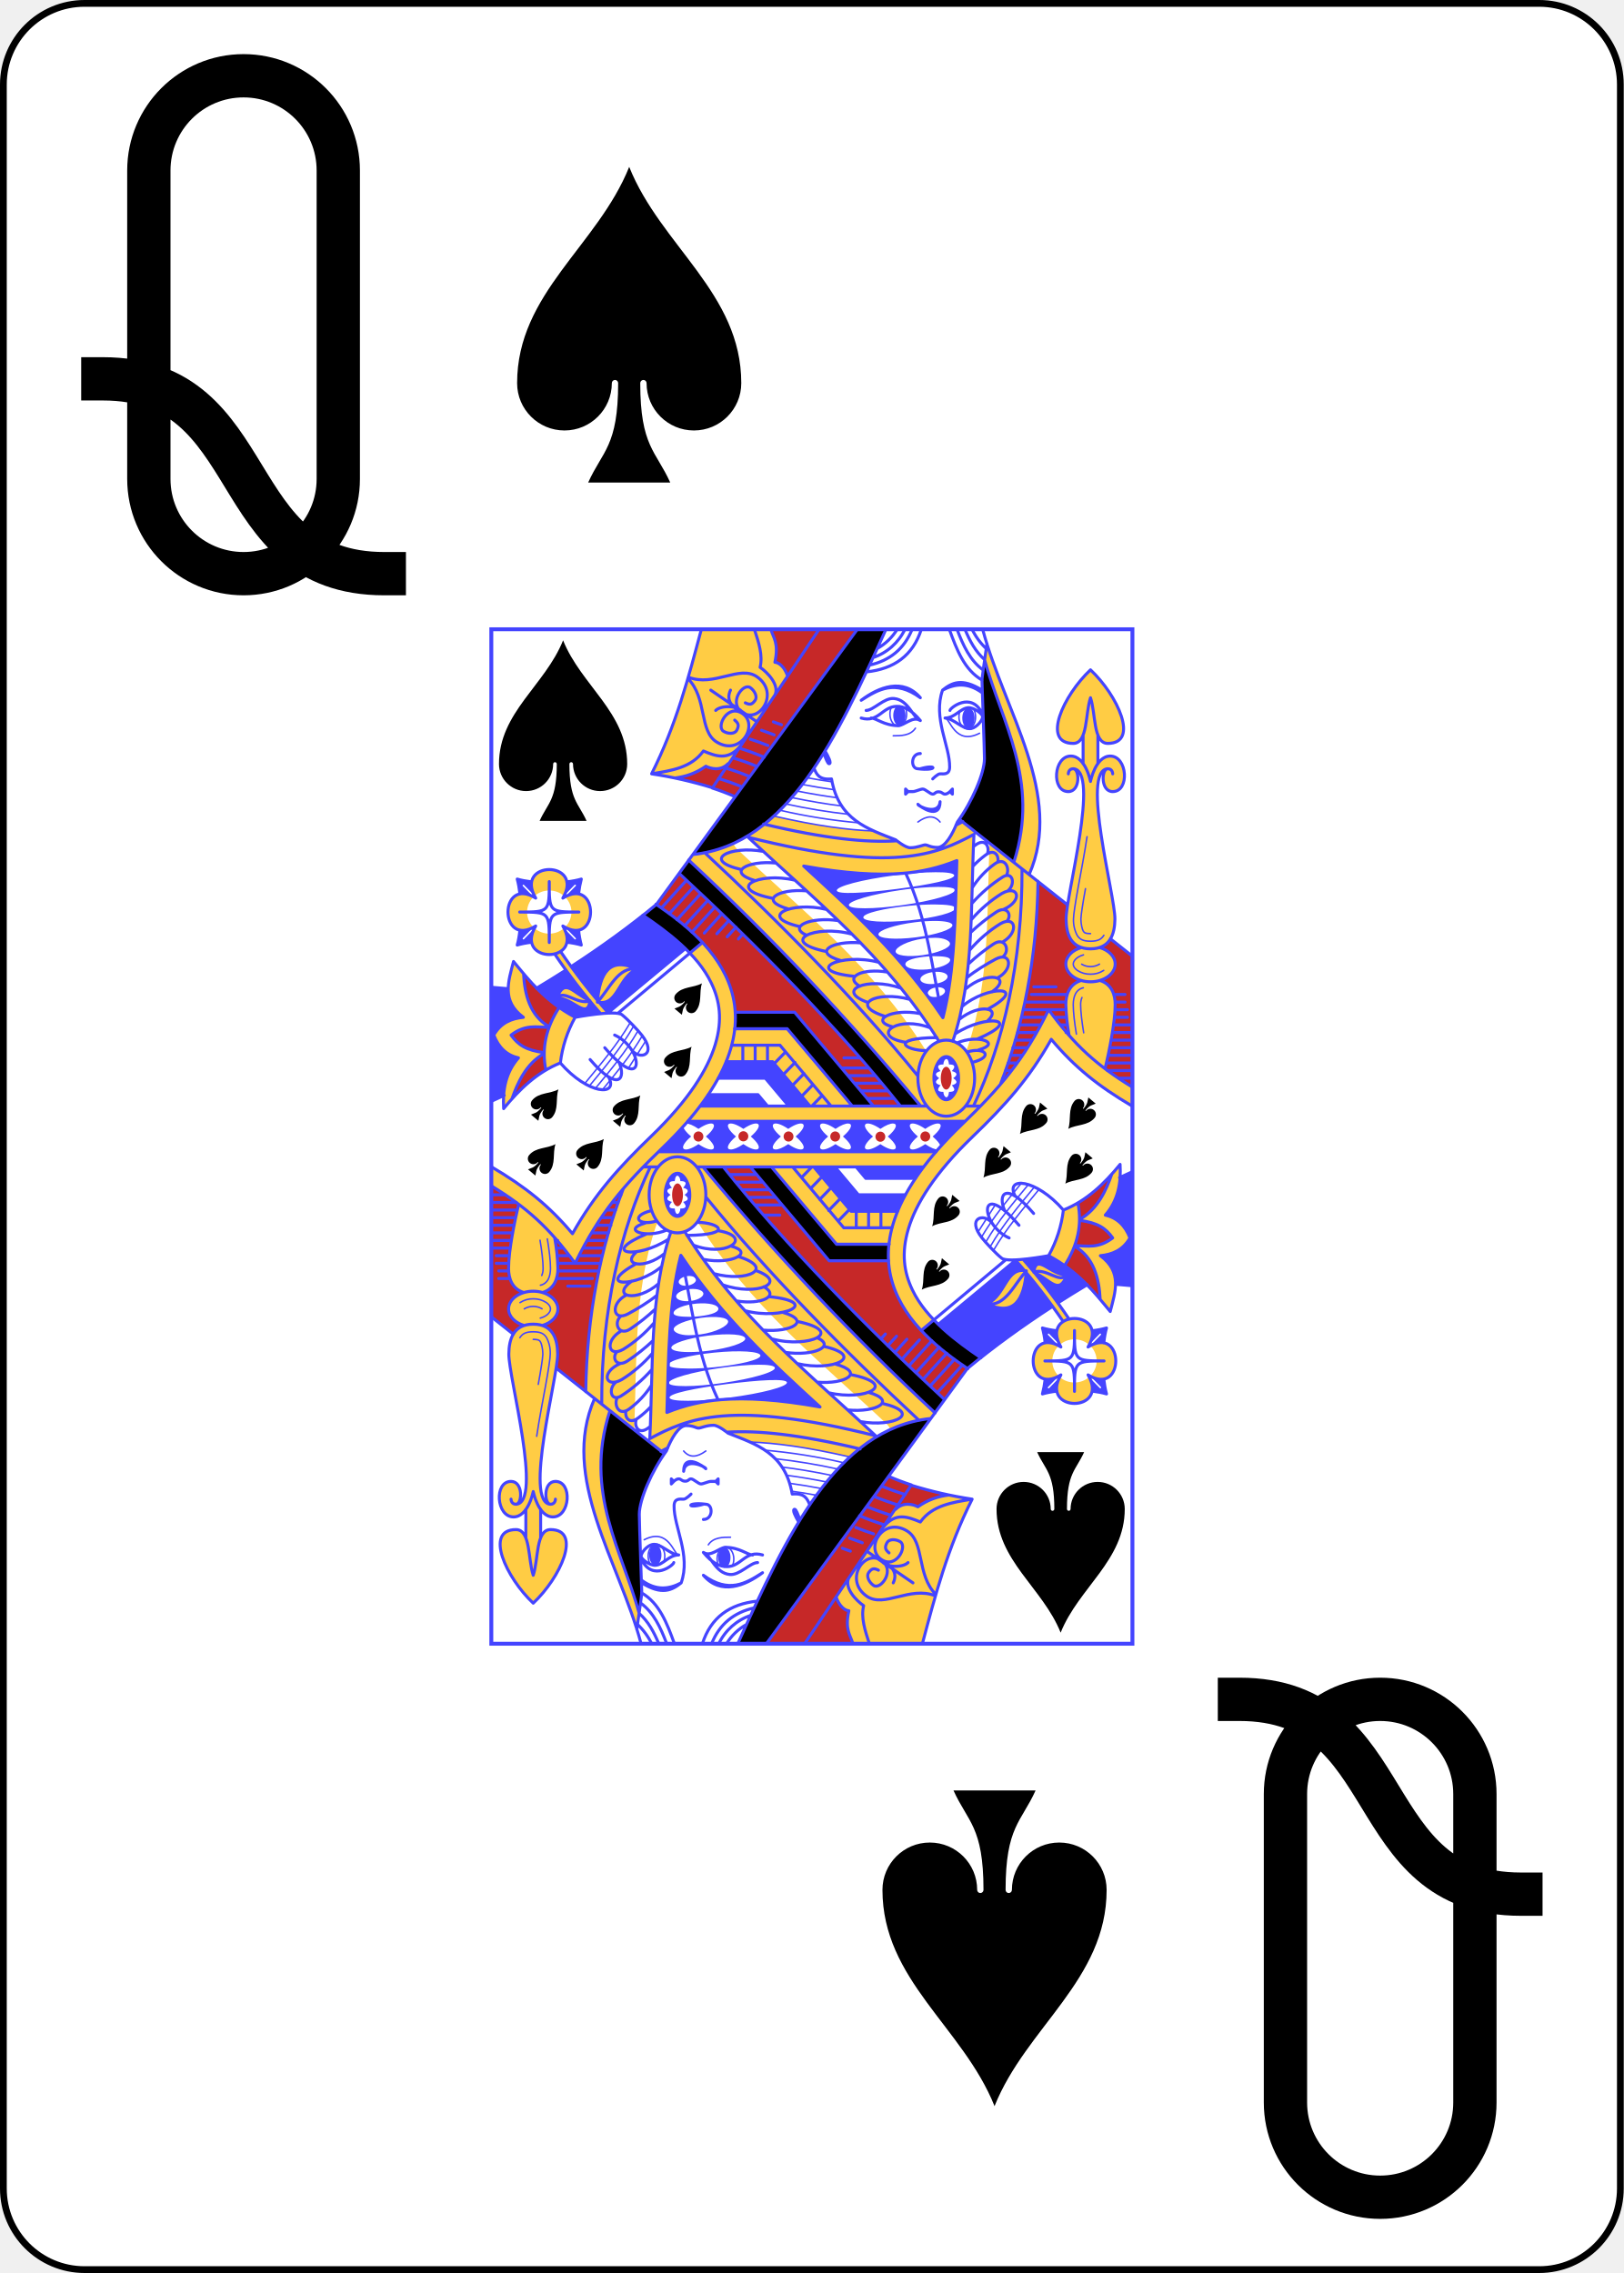
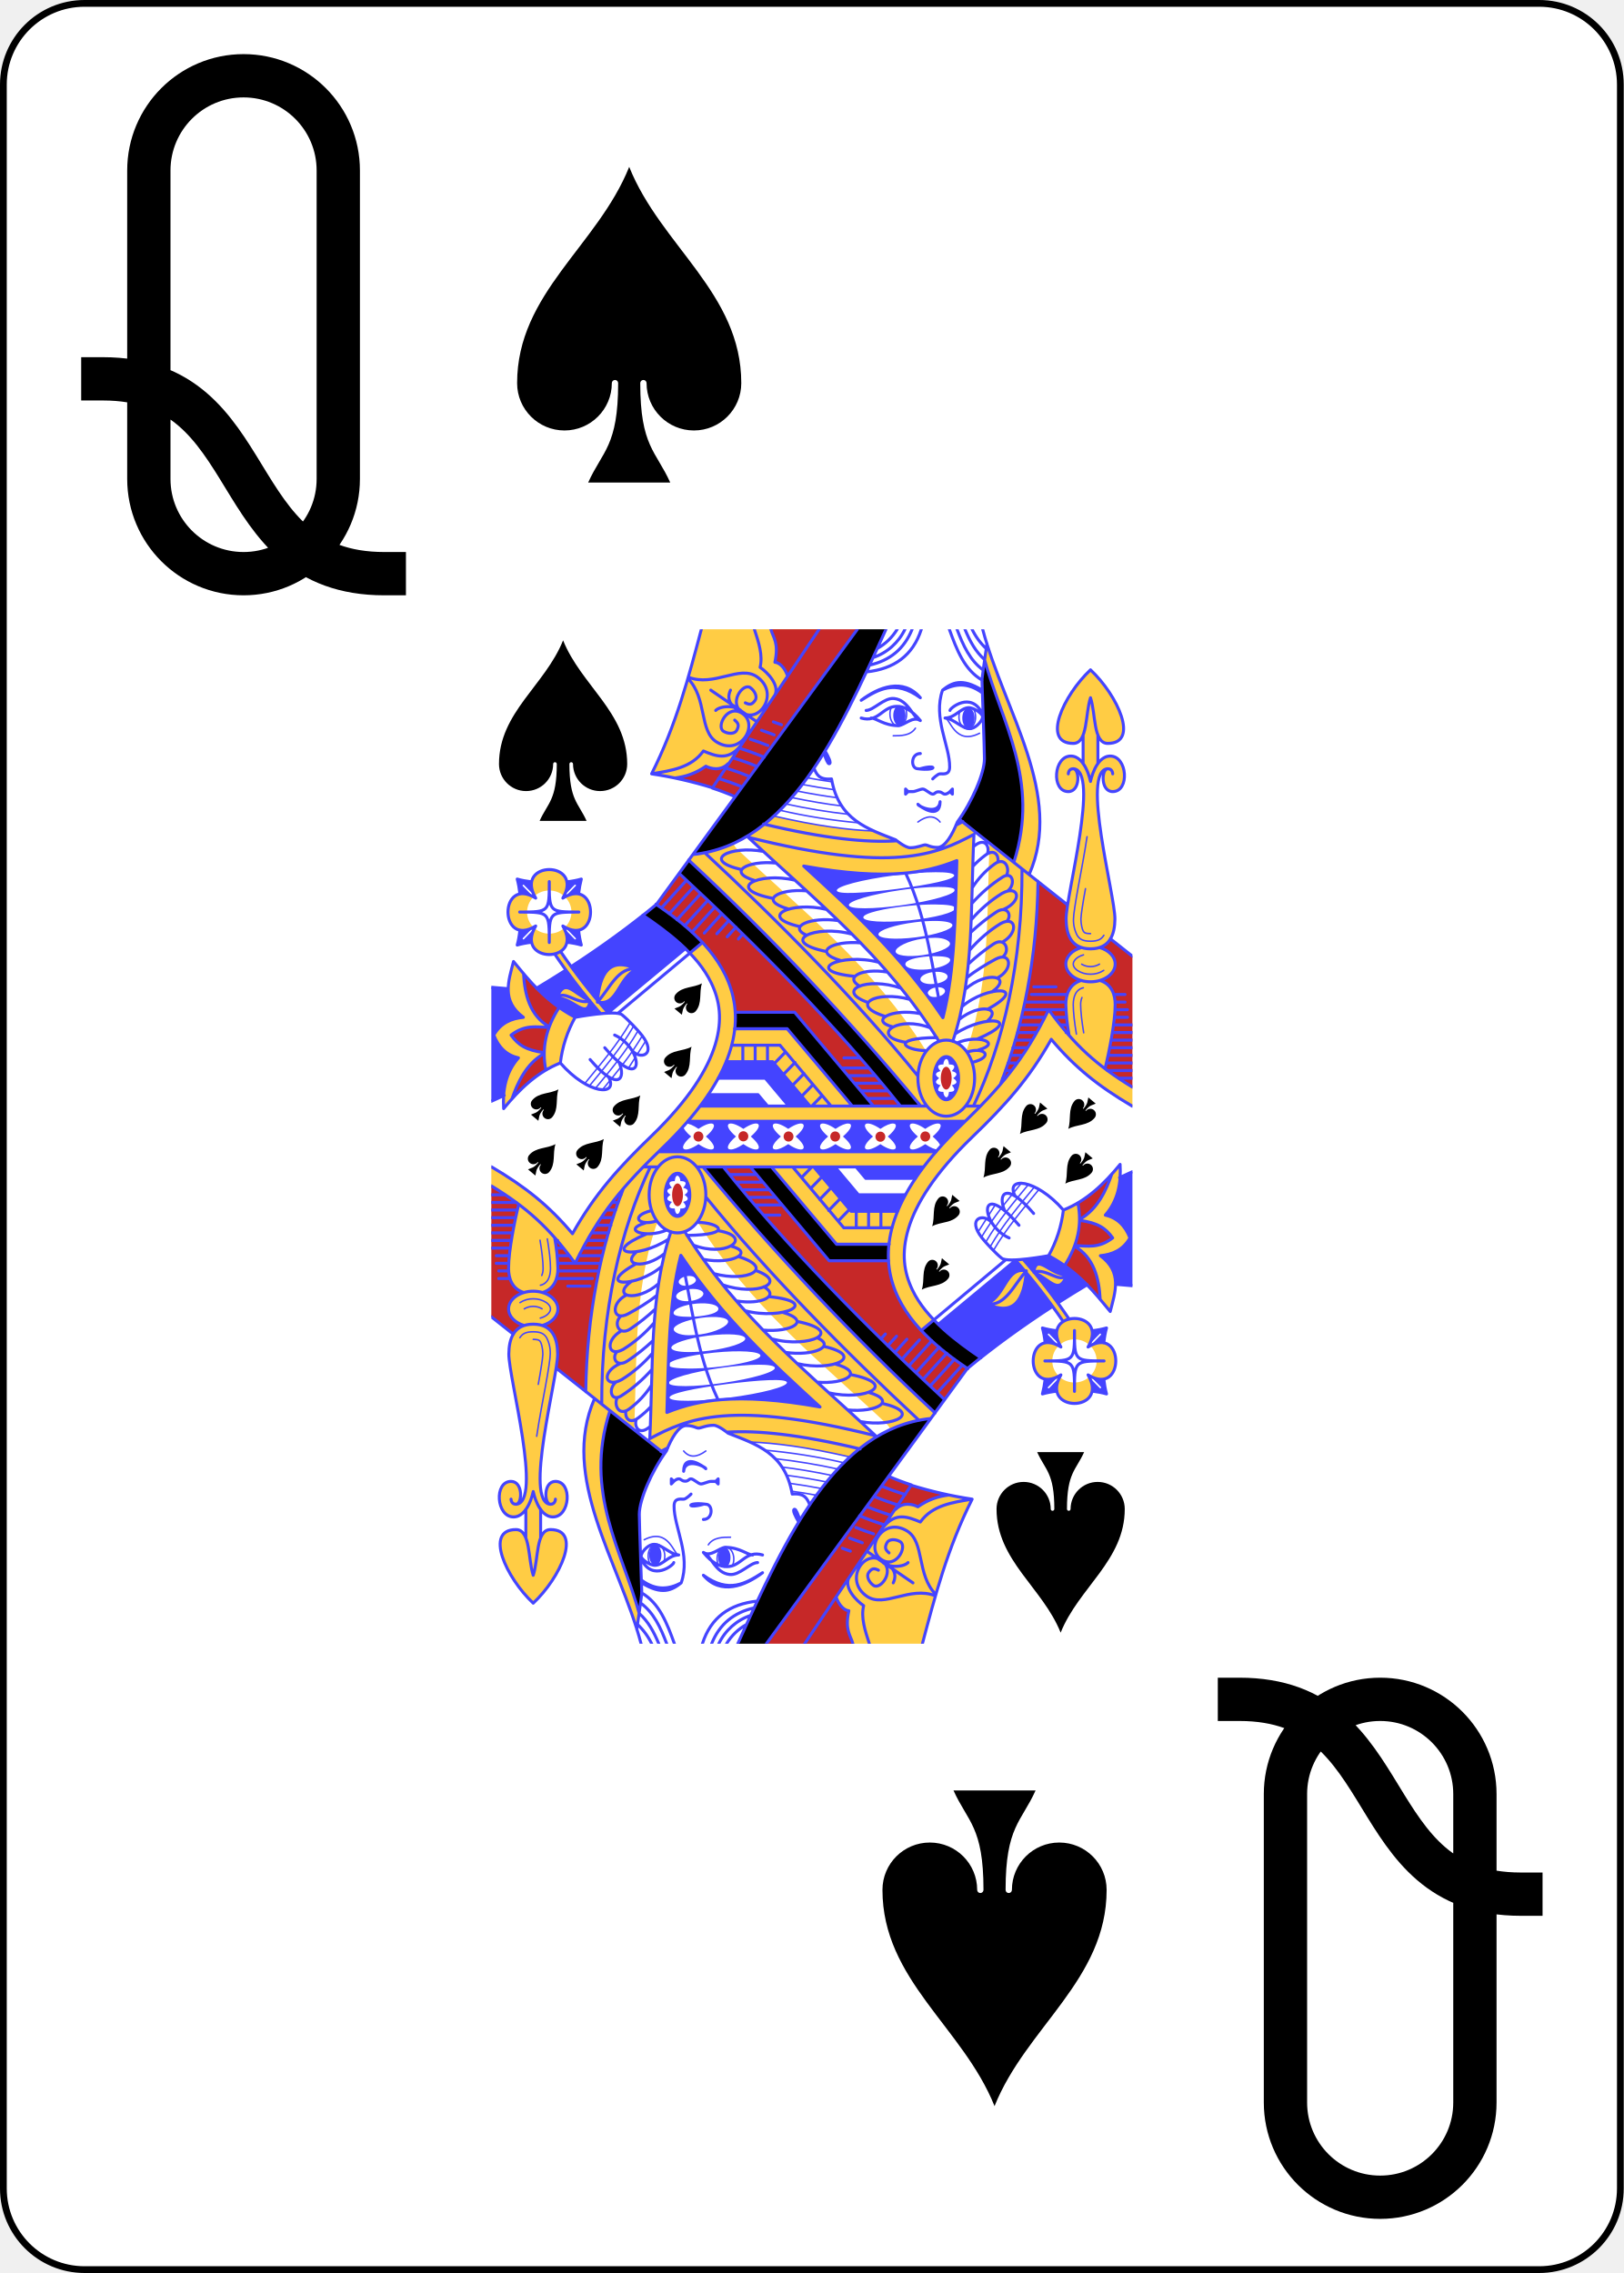
<svg xmlns="http://www.w3.org/2000/svg" xmlns:xlink="http://www.w3.org/1999/xlink" width="240" height="336" class="card" preserveAspectRatio="none" viewBox="-120 -168 240 336">
-   <defs>
-     <path id="i" d="M-82.4-130.4H82.4v260.8H-82.4z" />
-   </defs>
  <symbol id="h" preserveAspectRatio="xMinYMid" viewBox="-500 -500 1000 1000">
    <path fill="none" stroke="#000" stroke-linecap="square" stroke-miterlimit="1.5" stroke-width="80" d="M-260 100c300 0 220 360 520 360M-175 0v-285a175 175 0 0 1 350 0v570a175 175 0 0 1-350 0Z" />
  </symbol>
  <symbol id="a" preserveAspectRatio="xMinYMid" viewBox="-600 -600 1200 1200">
    <path d="M0-500c100 250 355 400 355 685a150 150 0 0 1-300 0 10 10 0 0 0-20 0c0 200 50 215 95 315h-260c45-100 95-115 95-315a10 10 0 0 0-20 0 150 150 0 0 1-300 0c0-285 255-435 355-685" />
  </symbol>
  <symbol id="b" preserveAspectRatio="none" viewBox="0 0 1300 2000">
    <path fill="#FC4" d="M664.6 0 448.1 312.3A861 861 0 0 0 325 285c50.1-96.8 75.1-190.8 100.9-285Zm339.9 27.3c49.2 153.7 152.7 308.2 86.2 455.8l17.5 13.4c-1.8 151.1-30.1 286.6-74.6 398.6a887 887 0 0 1-72.8 74.8l-562.3.1.4-.5.4-.4a795 795 0 0 1-52.3 53.5c-77.1 72.2-127 127.4-177 227.4-53-70.6-98.2-110.1-170-152.8v-37.6c68.6 39.3 117 76.7 164.6 132 44.9-77.9 93.9-130.6 160.2-192.7 76-71.2 114.2-131.6 129.3-180.4s9-86.6-8-121c-28.2-57.7-91.4-102.4-139-133.9l26.8-21.5c69.6 46 172.9 123.6 160 244.4l106.2 1L732 939.9h138.6A5129 5129 0 0 0 400.8 455l9.6-11a265 265 0 0 0 80.5-21.4q2.6 6.3 8 11.2c136 124.5 275.6 231.3 381.3 395.5l27.3-17.6C798.3 642.1 655.5 533.1 520.8 410l-17.5 6.9q26.6-13.6 50.3-32.5c124.7 29 208.2 36.5 267.2 32 0 0 19.3 14.6 29.3 14.6 15 0 25.6-5.6 30.6-5.6s10 5 25 5 30-25 40-50l4.3-5.8 39.2 30.2-10.5-.5c-7.2 138.4 1.2 281.2-43 408.1L963 830q2-3.3 3.2-7c45.5-130.2 38.4-270.3 44.1-401.9l69.7 53.8-20.2-16.6c53-160.4-25.4-275.4-60-399.3ZM1215 80c55 50 100 145 35 145-9.3 0-15.2-5.7-19.6-15.6v54.8c6.5-8.4 14.4-14.2 24.6-14.2 35 0 40 70 5 70-24.5 0-23-43-10.8-45-53.5 5.2 15.8 250.2 15.3 296.3-.3 24.4-6.6 48.7-31.5 56.2 18.8 5 32 17.7 32 32.5 0 14.3-12.3 26.6-30.4 32.3 23.7 7.3 30.4 28.4 30.4 47.7 0 36.2-13.1 96.1-20.5 126.3a470 470 0 0 1-73.3-66 429 429 0 0 1-6.2-60.3c0-19.4 6.8-40.7 30.8-48a50 50 0 0 1-30.8-32c0-14.8 13.2-27.5 30.8-32.9-24-8.7-30-32.2-30.3-55.8-.5-46 68.8-291.1 15.3-296.2 12.2 1.8 13.7 44.9-10.8 44.9-35 0-30-70 5-70 10.8 0 19 6.5 25 15l-.3-55.7c-4.2 9.7-10.1 15.7-19.7 15.7-65 0-20-95 35-145M573.5 367.8c86.6 19.9 151.8 28.2 200.8 29.3 14.2 6.3 30.1 11.9 45.8 19-59 4.4-142.6-3-267.2-32.1q11.5-8 20.6-16.2M944 456.1a372 372 0 0 1-110 25.2c-51.3 4-115.6.5-200.6-14.4C732 554 831.8 644.3 915.8 765.7c25-94.8 24.7-201 28.2-309.6m-826.5 17.6c24 0 48 17.4 29.9 52a42.5 45 90 0 0-29.9-10.7 42.5 45 90 0 0-29.9 10.8c-18.2-34.7 5.9-52 29.9-52m54.7 47.5c45.2.8 37.6 97.8-22.8 66.2a42.5 45 90 0 0 13.1-29.9 42.5 45 90 0 0-13.1-30 48 48 0 0 1 22.8-6.3m-109.4 0a49 49 0 0 1 22.8 6.4 42.5 45 90 0 0-13.1 29.9 42.5 45 90 0 0 13.1 30c-60.4 31.5-68-65.5-22.8-66.3m24.8 68a42.5 45 90 0 0 29.9 10.8 42.5 45 90 0 0 29.9-10.8c12 22.9 5.6 38.2-7 46 23.7 34.5 49 66 75 96.2 5.4-55.7 26.1-86 79.6-61.4-37.2 16.1-38.6 70.3-76 65.7l17.7 20.1-15.2 1.9-21.6-24.9c-5.2 39.1-35-7.5-67.2-5.5 16.5-41.7 32-10.5 66.5 4.7a1078 1078 0 0 1-70.8-92c-26.6 6.1-61.7-10.8-40.8-50.8M45 655c33 38.7 63.9 78 125 110a239 239 0 0 0-30 90c-47.2 18.3-82.9 51.8-115 90-2.3-37 4.3-71.4 30-100q-35-7.5-50-45c14.5-24.4 36-32.7 60-35-44.9-32.2-30.3-71.3-20-110m443.1 162.8c-10.8 41.7-35.3 88-78.6 139.4q7.5-8.7 14.2-17.2l286.5-.1-64.6-.5-75.2-86.9-93.9-.3a264 264 0 0 0 11.6-34.4m434.4 24.7c-4.4 0-9.3 2-14.9 9.2a56 56 0 0 0-10.1 33.3c0 14 4.6 26 10.1 33.3s10.5 9.2 14.9 9.2 9.3-2 14.9-9.2a56 56 0 0 0 10.1-33.3c0-14-4.6-26-10.1-33.3s-10.5-9.2-14.9-9.2" />
  </symbol>
  <symbol id="c" preserveAspectRatio="none" viewBox="0 0 1300 2000">
    <path fill="#c62828" d="M742.5 0 494 330.5 449 312 664.6 0Zm-78 0-63.8 90.8C590 65 575 65 575 65c8.5-38.2-3.3-47.9-8.2-65ZM480 265l-31.9 47.3a823 823 0 0 0-75.8-19c20-2.6 42.2-8.6 62.7-23.3 10 5 30 10 45-5m-99.1 216.3C535.9 621 704.4 787 829.6 940H775L615 755H494.6v-.4c-6.3-102.8-97.5-170.7-160.4-212.2zm727.4 15.5 59.9 46.4.4.3c-2 12-3.2 21.7-3 27.8.2 23.6 6.1 47.1 30.2 55.8-17.6 5.4-30.8 18-30.8 32.9a50 50 0 0 0 30.8 32c-24 7.3-30.8 28.6-30.8 48 0 16.9 2.9 39 6.2 60.2l5.8 6.4a670 670 0 0 1-47-56.6 645 645 0 0 1-96.9 145.7c45-112.6 73.3-248 75.2-398.9m147.2 113.6 44.5 34.2v258.2a605 605 0 0 1-55.5-36.5c7.4-30.2 20.5-90 20.5-126.3 0-19.3-6.7-40.4-30.4-47.7 18.1-5.7 30.4-18 30.4-32.3 0-14.8-13.2-27.5-32-32.5a38 38 0 0 0 22.5-17.1M65.4 679.2l1 1c20.1 23 42 45.7 71.8 65.7-27 39.4-36.6 80.4-27.7 123.2a301 301 0 0 0-67.9 55.8c10.1-29 27-68 64.6-89.4-37-5.8-52.6-16-67.2-35.5 28.6-21.2 50.5-16 77.3-15.7-39.1-21.9-50-64.8-52-105.1m1129 145 2.3 2.3zm-271.9 38.3a11 22.5 0 0 1 11 22.5 11 22.5 0 0 1-11 22.5 11 22.5 0 0 1-11-22.5 11 22.5 0 0 1 11-22.5M697.3 990a10 10 0 0 1 10 10 10 10 0 0 1-10 10 10 10 0 0 1-10-10 10 10 0 0 1 10-10m182.7 0a10 10 0 0 1 10 10 10 10 0 0 1-10 10 10 10 0 0 1-10-10 10 10 0 0 1 10-10m-91.1.4a10 10 0 0 1 10 10 10 10 0 0 1-10 10 10 10 0 0 1-10-10 10 10 0 0 1 10-10" />
  </symbol>
  <symbol id="d" preserveAspectRatio="none" viewBox="0 0 1300 2000">
    <path fill="#44F" d="M827.5 150a12.5 20 0 0 1 12.5 20 12.5 20 0 0 1-12.5 20 12.5 20 0 0 1-12.5-20 12.5 20 0 0 1 12.5-20m140 5a12.5 20 0 0 1 12.5 20 12.5 20 0 0 1-12.5 20 12.5 20 0 0 1-12.5-20 12.5 20 0 0 1 12.5-20M944 456.1c-3.5 108.6-3.2 214.8-28.2 309.6C831.8 644.3 732 554 633.4 467c85 14.9 149.3 18.5 200.6 14.4A372 372 0 0 0 944 456m-43 23c-22.5 0-52.4 2.3-83.4 6.2-65.8 8.3-118.2 21.7-117 29.9 1 8.2 56.2 5 122-3.2 65.7-8.3 117.1-18.6 116-26.8-.5-4-14-6.3-37.5-6.1m-718.5 13.4q-3.6 12.7-5.5 28.8v.4c-7.4-1.4-16.4 0-27.2 5.6l21.3-21.2a1.5 1.5 0 0 0-1-2.6 2 2 0 0 0-1.2.4l-21.2 21.3a43 43 0 0 0 5.6-27.2 187 187 0 0 0 29.2-5.5m-130 0q12.8 3.6 29 5.5h.2a43 43 0 0 0 5.6 27.2L66.1 504l-1-.4a1.5 1.5 0 0 0-1.2 2.6l21.3 21.2a43 43 0 0 0-27.2-5.6v-.2q-1.8-16-5.5-29m853.6 15.3c-20.4 0-47.4 2.3-75.4 6.2C771.3 522.4 724 535.8 725 544s50 8.1 109.3-.2C893.7 535.6 941 522.2 940 514c-.5-4-12.7-6.2-33.9-6.1m-7.7 34.6c-15 0-32.6.9-50.5 2.6-51.5 5-94 14.8-93.6 23 .3 8.3 42.3 10.9 93.8 5.8 51.5-5 93-15.8 92.6-24-.2-5.1-15.5-7.2-42.3-7.4m-590.8 21.1a688 688 0 0 1 85.8 65.9L236.7 755.8q-8.9-9.9-17.6-20.1c37.3 4.6 38.7-49.6 75.9-65.7-53.5-24.5-74.2 5.7-79.7 61.4a1213 1213 0 0 1-53.4-66.2 1834 1834 0 0 0 145.7-101.7m-92.3 167.9 3.8 4.3-4.1-.7zm21.4 24.4-1.3 1A615 615 0 0 0 170 765a315 315 0 0 1-78-57.4q29.8-17.4 59.1-35.7 23.5 31.3 48.1 60c-34.4-15-50-46.3-66.5-4.6 32.2-2 62 44.6 67.2 5.5l21.6 24.9zM900.1 575a328 328 0 0 0-40.6 2.6c-41.4 5-74.8 15.8-74.5 24 .3 8.3 34 10.9 75.5 5.8 41.4-5 74.8-15.8 74.5-24-.2-5.1-13.3-8.3-34.9-8.4M85.2 587.7 64 608.9a1.5 1.5 0 1 0 2.2 2.2l21.2-21.3a43 43 0 0 0-5.6 27.2h-.3a193 193 0 0 0-28.9 5.5 187 187 0 0 0 5.5-29.2 43 43 0 0 0 27.2-5.6m64.6 0a43 43 0 0 0 27.2 5.6q1.8 16.3 5.5 29.2a187 187 0 0 0-29.2-5.5 43 43 0 0 0-5.6-27.2l21.2 21.3a1.5 1.5 0 1 0 2.2-2.2zM900 608.2q-11.7 0-25 1.8c-30.5 4.1-55.2 16.7-55.2 25s24.6 11.6 55.1 7.4 55.3-14.2 55.3-22.4c0-5.6-11.6-11.7-30.2-11.8m-2.9 36.3q-6 0-12.1.5c-25 2.1-44.8 7-45.4 15s19.1 12.7 44.2 10.6c25.1-2.2 46-10.3 46.6-18.3.5-6.4-13.8-7.7-33.3-7.8m6.4 30.8-4.7.2c-15.2 1.1-28.1 7.4-28.8 14s11.2 11 26.4 9.8c15.3-1.1 28.2-7.4 28.8-14 .6-5.8-8.6-10-21.7-10m2.7 30.5-3 .1c-9.6 1-17.8 5.9-18.2 11.1-.4 5.3 7 8.8 16.7 7.9s17.9-6 18.3-11.2c.3-4.6-5.5-8-13.8-8M0 705.8l34.3 2.9C34 728.7 41 747.8 65 765c-24 2.3-45.5 10.6-60 35q15 37.5 50 45a119 119 0 0 0-30 74.5l-25 11zM167.3 770l-.7 1.4zm-3 6q-.2.1-.3.4zm-2.8 5.4-.6 1.4zm-2.4 5.3-.5 1.2zm-2.6 6-.6 1.5zm-2 5.1-.7 1.5zM152 804l-.6 1.6zm-1.7 5-.7 1.8zm-2 6.2-.6 1.9zm774.1 27.3c4.4 0 9.3 2 14.9 9.2a56 56 0 0 1 10.1 33.3c0 14-4.6 26-10.1 33.3s-10.5 9.2-14.9 9.2-9.3-2-14.9-9.2a56 56 0 0 1-10.1-33.3c0-14 4.6-26 10.1-33.3s10.5-9.2 14.9-9.2m.3 4.8c-3 0-6 5-6 10.7-11-.1-14.7 3.3-5.7 13-13.6 3.7-10.6 8.7-2.8 14-7.8 5.3-10.8 10.3 2.8 14-9 9.7-5.2 13.1 5.7 13 0 10 9.5 18 11.4 0 11 .1 14.7-3.3 5.7-13 13.6-3.7 10.6-8.7 2.8-14 7.8-5.3 10.8-10.3-2.8-14 9-9.7 5.2-13.1-5.7-13-.9-7.9-3.1-10.8-5.4-10.7m-352.4 5.2 75.2 87-43-.1-47-54.4H460l15-32.5zm-29.7 65 19.2 22.2-136.1.3 16.2-22.5Zm104.1 52.4 315.8.2-7.6 7.3a796 796 0 0 0-41.9 42.1c-1-4.4-6-11.1-16.1-19.5 30-25 15-35-15-15-30-20-45-10-15 15-30 25-15 35 15 15 11 7.4 20 10.7 25.6 10.6l-4 4.4-256.4-.1zm170 4.5c-5.4-.2-14.5 3.1-25.8 10.6-30-20-45-10-15 15-30 25-15 35 15 15 30 20 45 10 15-15 18.8-15.6 20-25.4 10.8-25.6m-91 0c-5.4-.2-14.5 3.1-25.8 10.6-30-20-45-10-15 15-30 25-15 35 15 15 30 20 45 10 15-15 18.8-15.6 20-25.4 10.8-25.6" />
  </symbol>
  <symbol id="e" preserveAspectRatio="none" viewBox="0 0 1300 2000">
    <path d="M800.3 0C701.2 212.4 601.5 423.8 409 444.2L742.5 0Zm199.8 59.9c34.4 123 112.8 238 59.8 398.4l-109.8-85.4c27.7-39.3 49.9-90.6 49.9-117.9 0-20-5-150-5-155 0-2 2.4-19.3 5.1-40.1m-600 395a5236 5236 0 0 1 470.4 484.6l-40.9.5C704.4 787 536 621 381 481.4Zm-65.8 87.4c28.9 19.2 64.1 44.1 94 75.5l-25.6 20a616 616 0 0 0-95.6-74q14-10.2 27.2-21.5M615 755l159.9 184.9-44.9.1-129.9-152.5H493.3L495 755Z" />
  </symbol>
  <symbol id="f" preserveAspectRatio="none" viewBox="0 0 1300 2000">
    <path fill="none" stroke="#44F" stroke-linecap="round" stroke-linejoin="round" stroke-width="6" d="M865 885a57.5 75 0 0 0 57.5 75 57.5 75 0 0 0 57.5-75 57.5 75 0 0 0-57.5-75 57.5 75 0 0 0-57.5 75m18 55H424m567.7 0H963m-2.5 30h-562m769.7-426.8L949 374.6m351 270-44.8-34.5m-1093.4 55c60.2-38 118-78.5 172.9-122.6M91.4 707.9a2389 2389 0 0 0 60-36.1M742.3 0 334.7 542.6M.3 1059.8c68.4 39.2 116.7 76.5 164.3 131.8 44.9-77.9 93.9-130.6 160.2-192.7 76-71.2 114.2-131.6 129.3-180.4s9-86.6-8-121c-28.2-57.7-91.4-102.4-139-133.9M800.3 0c-99.1 212.5-198.8 423.8-390.6 444m526 368.4c44.2-126.9 35.8-269.7 43-408.1-76.8 39.8-163.4 77.4-458 5.7 134.7 123.2 277.6 232.2 386.8 402M944 456a372 372 0 0 1-110 25.2c-51.3 4-115.6.5-200.6-14.4C732 554 831.8 644.4 915.6 765.7c25-94.9 24.8-201 28.4-309.6m-511.3-15.7c147.7 133.7 306.9 290.2 431.2 439M1076.1 473c.8 183.1-38 343.5-98.1 466.2m130.5-442.4c-2 151-30.4 286.4-75.6 398.8m-162.4 44A5236 5236 0 0 0 400 454.8M829.6 940C704.4 787 536 621 381 481.4M775 940 615 755H494.6M732 940 600 787.6H493.3m195.2 151.9L585.3 820H488m157.6 119.4-75.2-86.9h-93.9m126.1 86.9-47-54.4h-95m99.3 54.7-19.2-22.2H440m-46.4-288L236.2 756.6m191.9-138.9L256.8 757m583.6-275.7C885 573.5 893.5 669.6 915 765M996.3 0c44.6 162.8 165 327 94.3 483.5m-30.7-25.2c53-160.4-25.4-275.4-60-399.3M494.2 330a507 507 0 0 0-46.2-17m852 589.7c-71.8-42.6-117-82-169.9-152.7-50 100-99.9 155.2-177 227.4-281.6 263.6-94.1 409.6 13 480.5m-43.6-615.4c-4.4 0-9.3 2-14.9 9.2a56 56 0 0 0-10.1 33.3c0 14 4.6 26 10.1 33.3s10.5 9.2 14.9 9.2 9.3-2 14.9-9.2a56 56 0 0 0 10.1-33.3c0-14-4.6-26-10.1-33.3s-10.5-9.2-14.9-9.2M170 765a239 239 0 0 0-30 90c-47.2 18.3-82.9 51.8-115 90-2.3-37 4.3-71.4 30-100q-35-7.5-50-45c14.5-24.4 36-32.7 60-35-44.9-32.2-30.3-71.3-20-110 33 38.7 63.9 78 125 110M0 705.8l34.3 2.9M0 930.6l26.2-11.7m81-82.5c-37.6 20.4-54.5 59.5-65.2 89M117 785c-26.5-.8-48.4-6.1-77 15.1 14.6 19.5 30.1 29.7 67.2 34.6M65.4 679.2c2 40.3 12.8 83.2 52.2 104.5m20-38.3c-26.5 39.9-36 80.9-27 123.5M170 765s82.2-15 95-5 33 31.3 40 40c32 39.5-3.6 49.7-20 30m-35-30c59.3 25.5 64.2 120.6-20 25m28.8 28.5c15 32.3-.8 60.3-58.5-5.2m37.5 34.3C259 921.3 196.2 918 140 855m96.7-99.2a1209 1209 0 0 1-96.4-120.7m81.2 122.6a1173 1173 0 0 1-93.2-117.8M215 735c5-58 25.4-90 80-65-38.5 16.7-38.6 74.2-80 65m80-65c-37.8-6.3-56.1 40.8-80 65m-15-2.7c-35-15-50.7-47-67.3-5 32.3-2 62.3 45 67.3 5m0 .5c-26.4 8.3-52.5-23.9-67.3-5.5M145 585c75 45 75-100 0-55 45-75-100-75-55 0-75-45-75 100 0 55-45 75 100 75 55 0m-87.5-27.5c60 0 60 0 60-60 0 60 0 60 60 60-60 0-60 0-60 60 0-60 0-60-60-60M177 521.3q2-16 5.5-28.8c-8.6 2.5-18.7 4.3-29.5 5.5m.2 119q16.4 1.8 29.3 5.5-3.7-12.9-5.5-29.1M58 593c-1.2 10.8-3 21-5.5 29.5q12.8-3.6 28.9-5.5m0-119c-10.6-1.3-20.5-3-28.9-5.5q3.6 13 5.5 29m884-135.2q7.2-3.4 14.3-7.2M552 384c125.6 29.2 209.2 36.6 268.3 33.2M944 456a372 372 0 0 1-110 25.2c-51.3 4-115.6.5-200.6-14.4C732 554 831.8 644.3 915.8 765.7c25-94.8 24.7-201 28.2-309.6M1215 135c-10.8 31.1-5 90-35 90-65 0-20-95 35-145 55 50 100 145 35 145-30 0-24.2-58.9-35-90m45 150s0-10-10-10c-12.9 0-15 45 10 45 35 0 30-70-5-70-30 0-40 50-40 50s-10-50-40-50c-35 0-40 70-5 70 25 0 22.9-45 10-45-10 0-10 10-10 10m10-10c55 2.7-15 250-14.5 296.3.3 29.4 9.5 58.7 49.5 58.7s49.2-29.3 49.5-58.7C1265 525 1195 277.7 1250 275m-20-10v-56.7m-30 56.9v-56.5m-3.2 418.7c-18.6 5-31.8 17.8-31.8 32.6 0 19.3 22.4 35 50 35s50-15.7 50-35c0-14.8-13.2-27.5-31.8-32.6m.9 65c24.2 7.2 30.9 28.3 30.9 47.6 0 36.2-13.1 96.1-20.4 126.3m-73-65.6a384 384 0 0 1-6.6-60.7c0-19.4 6.8-40.7 31.5-47.7M1043 885h-6.4m263.3 0h-28.7m-216.9-15h-11.9m257.5 0h-51m-182.7-15h-18.5m252.2 0h-52.5M1077 840h-24m247 0h-49.3m-163.5-15h-29.9m242.7 0h-46.4m-156.8-15h-34.5m237.7 0h-43.5m-151-15h-38.9m104 0h-5.3m134.7 0h-40.6m-145.5-15h-43m97.3 0h-14.5m146.3 0h-38.3m-140-15H1075m91.2 0h-24.7m148.5 0h-26.3m-98.4-15h-86.5m211.2 0h-24.5M1165 735h-83m203 0h-20.1m-97.6-15H1095m190 0h-22.8M1145 705h-45M975 510a175 175 0 0 1 45.4-47.2c21.7-15.7 32 9.7 23.9 22.7M975 540a293 293 0 0 1 62.3-51.8c20.4-11.8 26.5 15 9.5 28m-73.4 56.3a271 271 0 0 1 62.2-51.8c33-18 43.8 14.2 2.8 31.8m-68 79.6a271 271 0 0 1 62.2-51.8c30.8-16.8 37.6 16.9 5 35.8M972 597.7a382 382 0 0 1 50.8-39.5c22-15 34.1 4.4 22.8 17.2m-77.7 84a392 392 0 0 1 49.6-38.4c24-16.2 36.2 12.3 19.2 25.3m-72 40.3c16.2-13 39.9-26.9 58-36.3 31.2-16.2 36.9 20.5 3.3 37.2m-65.3 22.4c45.6-38.6 98.2-25.3 54.4 5.1m-60.6 28.9c49.8-42.3 140.2-42.3 51.5 5.5m-65 48c62.8-40 141.7-29.4 43.8 10.7m-40.9 7.6c43.5-18.1 92.8.2 44 13.7m-23.6 4.2c36.5-11.4 56 9.4 11.4 20.2m.8-386.4c7.2-7.6 15.5-14.9 25.8-22.4 17.5-12.7 26.7.3 25.1 12.5m-49.5-29.3 4.1-3c19.4-14 28.6 3.5 24.2 16.4m-57.6 327.7c41.8-32.6 87.1-23 57.8 2.6M903.5 805c-97.6 1-66 25.6-21.2 25.7m7.5-45c-31.9-11.9-60.6-9.2-75-1.6-16.8 8.8-14 24.2 26.2 30.3m28.5-56.7c-58.6-11-103.7 14-55.5 26.2m34.4-54.3c-67.4-18-125.5 10.7-49.4 33.7m31.8-55.7c-69.2-23.5-135.4 4.5-67.1 28.2m39.3-60c-50.5-8-88.7 9.6-55.6 28m38.5-47.2c-77.2-20-158 17.2-48.7 27.7m11.9-66c-57.2-5-100 18-40.2 35M731 601c-75.2-19.8-151.8 14.6-51.2 34.4m23.3-61.1c-55.7-7.7-102.5 11.7-64.3 28.7m40.4-50.8c-71.6-16.5-140.7 14.6-53.5 34m13.5-70.5c-57.1-4.6-99 18.8-36.5 35.8m12.8-56.8c-73.9-17-144.9 16.9-43.7 36m5.3-69.8c-57.8-5.5-101.7 17.7-42 34.8m16.4-57.8c-68-12-127.6 17.4-43.8 36m146.6-200c5.1 11.7 10 23.5 35.6 21.2 14.4 81.3 73.8 98.4 130 120 0 0 19.4 15.6 29.4 15.6 15 0 25.6-5.6 30.6-5.6s10 5 25 5 30-25 40-50c30-40 55-96 55-125 0-20-5-150-5-155 0-3 5.7-42.4 10.1-72M677 240.4c6.3 10.3 13.7 24.4 7.9 24.7-2.7.1-7-10.4-10.2-20m-279 249.8L345.3 549m64.7-40.8-48.7 52.2m63.4-39.3-48 51.4m61.7-37.5-46.2 49.4M453 548l-46 49m60.2-35.9L431.9 599m49.4-24.5-24 25.8m38.8-13-17.8 19m31.6-5.3-8.9 9.6M817.2 925h-55.4m42.3-15h-55m42.7-15H736m42.7-15h-55.5m42.3-15h-55.4m37-20H715m-205-25v32.5m25-32.5v32.5m25-32.5v32.5m36.7-19.2-22.5 22.5m41.7-1.7-23.4 23.4m41.6-1.6-22.8 22.8m40.5-.5-22.6 22.6m41.6-1.6L650 940M508.7 310.8a549 549 0 0 0-48.1-16.7m63.2-3.7q-23.8-9.6-48.7-16.9m64-3q-24.3-9.7-49.7-17.2m64-1a539 539 0 0 0-50.7-18m58.2-5.1a541 541 0 0 0-35.9-12.6m48.5-8.4q-12.8-4.8-25.8-9.2m40.6-10.7q-8-3-16.4-5.8m-172.3-88c51.9 19.8 103.7-24.7 139-.9 46.4 31.4 6.4 91.4-28 71.6C479 146.8 510 105 525 115c9.3 6.2 14.9 18.3 10 25-6.2 8.5-10.5 9.6-20 5M398.5 97.1c39.7 38.4 22.2 104 58.8 125.4 48.3 28.4 85.2-33.5 52.5-56-30.2-20.8-54.6 25.3-39 34.6 9.5 5.7 22.8 5.5 26.8-1.8 5-9.2 4.1-13.6-4.1-20.2m41.5.9-90-60m10 40c10-10 45.5-11.4 55 5-22-11-34.8-24.8-25-45m20 110c-25 30-50 20-75 10-24 32.8-64.7 38.7-105 45m250-155c10-20-15-45-30-55 5.9-23-2.7-49-11.6-75M600 90c-10-25-25-25-25-25 8.5-38.2-3.3-47.9-8.2-65M872 0c-17 51.7-55.3 78.4-111.3 84m92.6-84c-16 38.8-45.3 61.7-86.4 70.7M838.8 0a110 110 0 0 1-64.4 55.7M823 .1A108 108 0 0 1 782.4 38M928.7 0c15 40.2 30.4 80 66.6 100.3M944.3 0c12.4 31.8 26.6 61.8 53 80.3M960.4 0c9.9 23.2 21.7 44.5 39.9 59.9M974.8 0a132 132 0 0 0 29 38.4M995 120c-41.1-25-61.6-14.3-80 0-20 55 15 110 14.4 151.7-.2 15.5-11.7 13.4-19.4 13.3-5 0-15 10-15 10m100-170c-29.6-21-55.5-17.5-80-5m-45 125c-20 0-20 30-5 30 40 5 40-10 5 0m65 40v10l-5-5zm-90 5-5-5v10zm85 0s-5 5-10 5-5.2-4-12.3-4.5C900 320 900 325 895 325s-15-10-20-10-15 5-20 5h-10m65 20c-3 28.5-45.6 8.7-45 5 5 5 44.8 31.9 45-5m-40-205c-51.5-36.7-85.9-16.2-120 5 35.4-26 85-45 120-5m-110 25c15 0 36.5-25.4 56.4-23.5C846.2 139.2 855 175 870 180c-18-21.4-33.8-28.2-48-28-29.3.3-37 33-72 23m120 5c-15-10-32.8 10-45.2 10-28.9-.3-44.3-15-54.8-15m150 0c20 0 30.9-19.2 47-20.3 12.4-.8 29.2 12.6 29.2 17.6 0 7-11.2 20.7-22.7 23.3-16.4 3.6-36.3-20.3-53.5-20.6m75-10c-22.6-42.8-65-9.5-65-5M480 265c-15 15-35 10-45 5a135 135 0 0 1-62.7 23.2m75.8 19.1A861 861 0 0 0 325 285c50.1-96.8 75.1-190.8 100.9-285M448 312.3A861 861 0 0 0 325 285c50.1-96.8 75.1-190.8 100.9-285m23 312L664.7 0M372.3 293.3c20-2.6 42.2-8.6 62.7-23.3 10 5 30 10 45-5" />
  </symbol>
  <symbol id="g" preserveAspectRatio="none" viewBox="0 0 1300 2000">
    <g transform="matrix(-1 0 0 1 1300 0)">
      <path fill="none" stroke="#44F" stroke-linecap="round" stroke-linejoin="round" stroke-width="3" d="m986.6 811.2 17.5 26.8m3.6 5.5 14.3 21.9m-28.5-64.5a570 570 0 0 0 40.7 58m3.6 4.5 18.4 22.5m3.6 4.2 14.8 17.6m-72.3-116.4c25.6 42.9 56.3 78 86.5 113.7m-77.5-122.8c26.6 45 58.7 81.2 90.2 118.6m-83.3-125.4c27.2 45.1 60 81.6 91.8 119.6M92 409c5.3 34.5 12.4 70 18 99.6 5.6 29.7 9.6 54.9 9.5 62.5a63 63 0 0 1-7.4 32.2c-4.7 7.2-10.8 11.7-27.1 11.7s-22.4-4.5-27.1-11.7m37.3-91.9c2.8 14.7 5.2 28.3 6.8 39a237 237 0 0 1 2.5 20.6c-.1 11.4-3 21.3-4.8 24-1.6 2.4-2 2.7-3.4 3.4S91.8 600 85 600m14.2 41.9C113.5 645.8 120 654 120 660c0 3.9-2.1 8.2-8.2 12.5A48 48 0 0 1 85 680a48 48 0 0 1-26.8-7.5m41.3 34.3a23 23 0 0 1 16 12c3 5.5 4.5 13.2 4.5 21.2 0 15.2-2.7 36.8-6.4 58.1m-10.7-137.8a36 36 0 0 1-36.1-.1m35.5 65.8a34 34 0 0 1 2.7 14c0 13.4-2.6 34.7-6.2 55.5m628-427.2c-87 19.4-152.1 27.7-202 29.3m190.8-41a1188 1188 0 0 1-161.4 25M703 344.3a1251 1251 0 0 1-127.7 20.5m115.5-33q-57.3 11.4-101.5 16.5m90.8-29.4q-44.9 8.6-81.5 13.2m71.6-26.3q-35 6.5-64.6 10.4m54-23.5q-27 5-50.8 8M390 380c12-14 27.2-12.7 45 0m5-185c10 15 30 15 45 15m-175-5c50 25 60-30 70-30m-30-13q1.8 4.8 1.8 10.6c0 13-7.6 23.6-17 23.6S318 185.7 318 172.6q.1-8.8 4-15.2m166.7-3.8q3 5.9 3 13.5c0 13-7.6 23.6-17 23.6S457.8 180 457.8 167q0-6.1 2-11.2" />
      <use xlink:href="#a" height="90" transform="matrix(.76604 -.62479 .64279 .7446 1124.6 929.6)" />
      <use xlink:href="#a" height="90" transform="matrix(.76604 -.62479 .64279 .7446 1130.6 1037.6)" />
      <use xlink:href="#a" height="90" transform="matrix(.76604 -.62479 .64279 .7446 1032.6 1027.6)" />
      <use xlink:href="#a" height="90" transform="matrix(.76604 -.62479 .64279 .7446 958.6 941.6)" />
      <use xlink:href="#a" height="90" transform="matrix(.76604 -.62479 .64279 .7446 854.6 845.6)" />
      <use xlink:href="#a" height="90" transform="matrix(.76604 -.62479 .64279 .7446 833.6 720.6)" />
    </g>
  </symbol>
  <rect width="239" height="335" x="-119.5" y="-167.5" fill="#fff" stroke="#000" rx="12" ry="12" />
  <use xlink:href="#h" height="80" x="-124" y="-160" />
  <use xlink:href="#a" height="56" x="-55" y="-148" />
  <g transform="scale(0.575)">
    <use xlink:href="#b" width="164.8" height="260.8" x="-82.4" y="-130.4" />
    <use xlink:href="#b" width="164.8" height="260.8" x="-82.4" y="-130.4" transform="rotate(180)" />
    <use xlink:href="#c" width="164.8" height="260.8" x="-82.4" y="-130.4" />
    <use xlink:href="#c" width="164.8" height="260.8" x="-82.4" y="-130.4" transform="rotate(180)" />
    <use xlink:href="#d" width="164.8" height="260.8" x="-82.4" y="-130.4" />
    <use xlink:href="#d" width="164.8" height="260.8" x="-82.4" y="-130.4" transform="rotate(180)" />
    <use xlink:href="#e" width="164.8" height="260.8" x="-82.4" y="-130.4" />
    <use xlink:href="#e" width="164.8" height="260.8" x="-82.4" y="-130.4" transform="rotate(180)" />
    <use xlink:href="#f" width="164.8" height="260.8" x="-82.4" y="-130.4" />
    <use xlink:href="#f" width="164.8" height="260.8" x="-82.4" y="-130.4" transform="rotate(180)" />
    <use xlink:href="#g" width="164.8" height="260.8" x="-82.4" y="-130.4" />
    <use xlink:href="#g" width="164.8" height="260.8" x="-82.4" y="-130.4" transform="rotate(180)" />
    <use xlink:href="#a" height="55.7" x="-91.8" y="-132.2" />
-     <use xlink:href="#i" fill="none" stroke="#44F" />
  </g>
  <g transform="rotate(180)">
    <use xlink:href="#h" height="80" x="-124" y="-160" />
    <use xlink:href="#a" height="56" x="-55" y="-148" />
    <g transform="scale(0.575)">
      <use xlink:href="#a" height="55.7" x="-91.8" y="-132.2" />
    </g>
  </g>
</svg>
